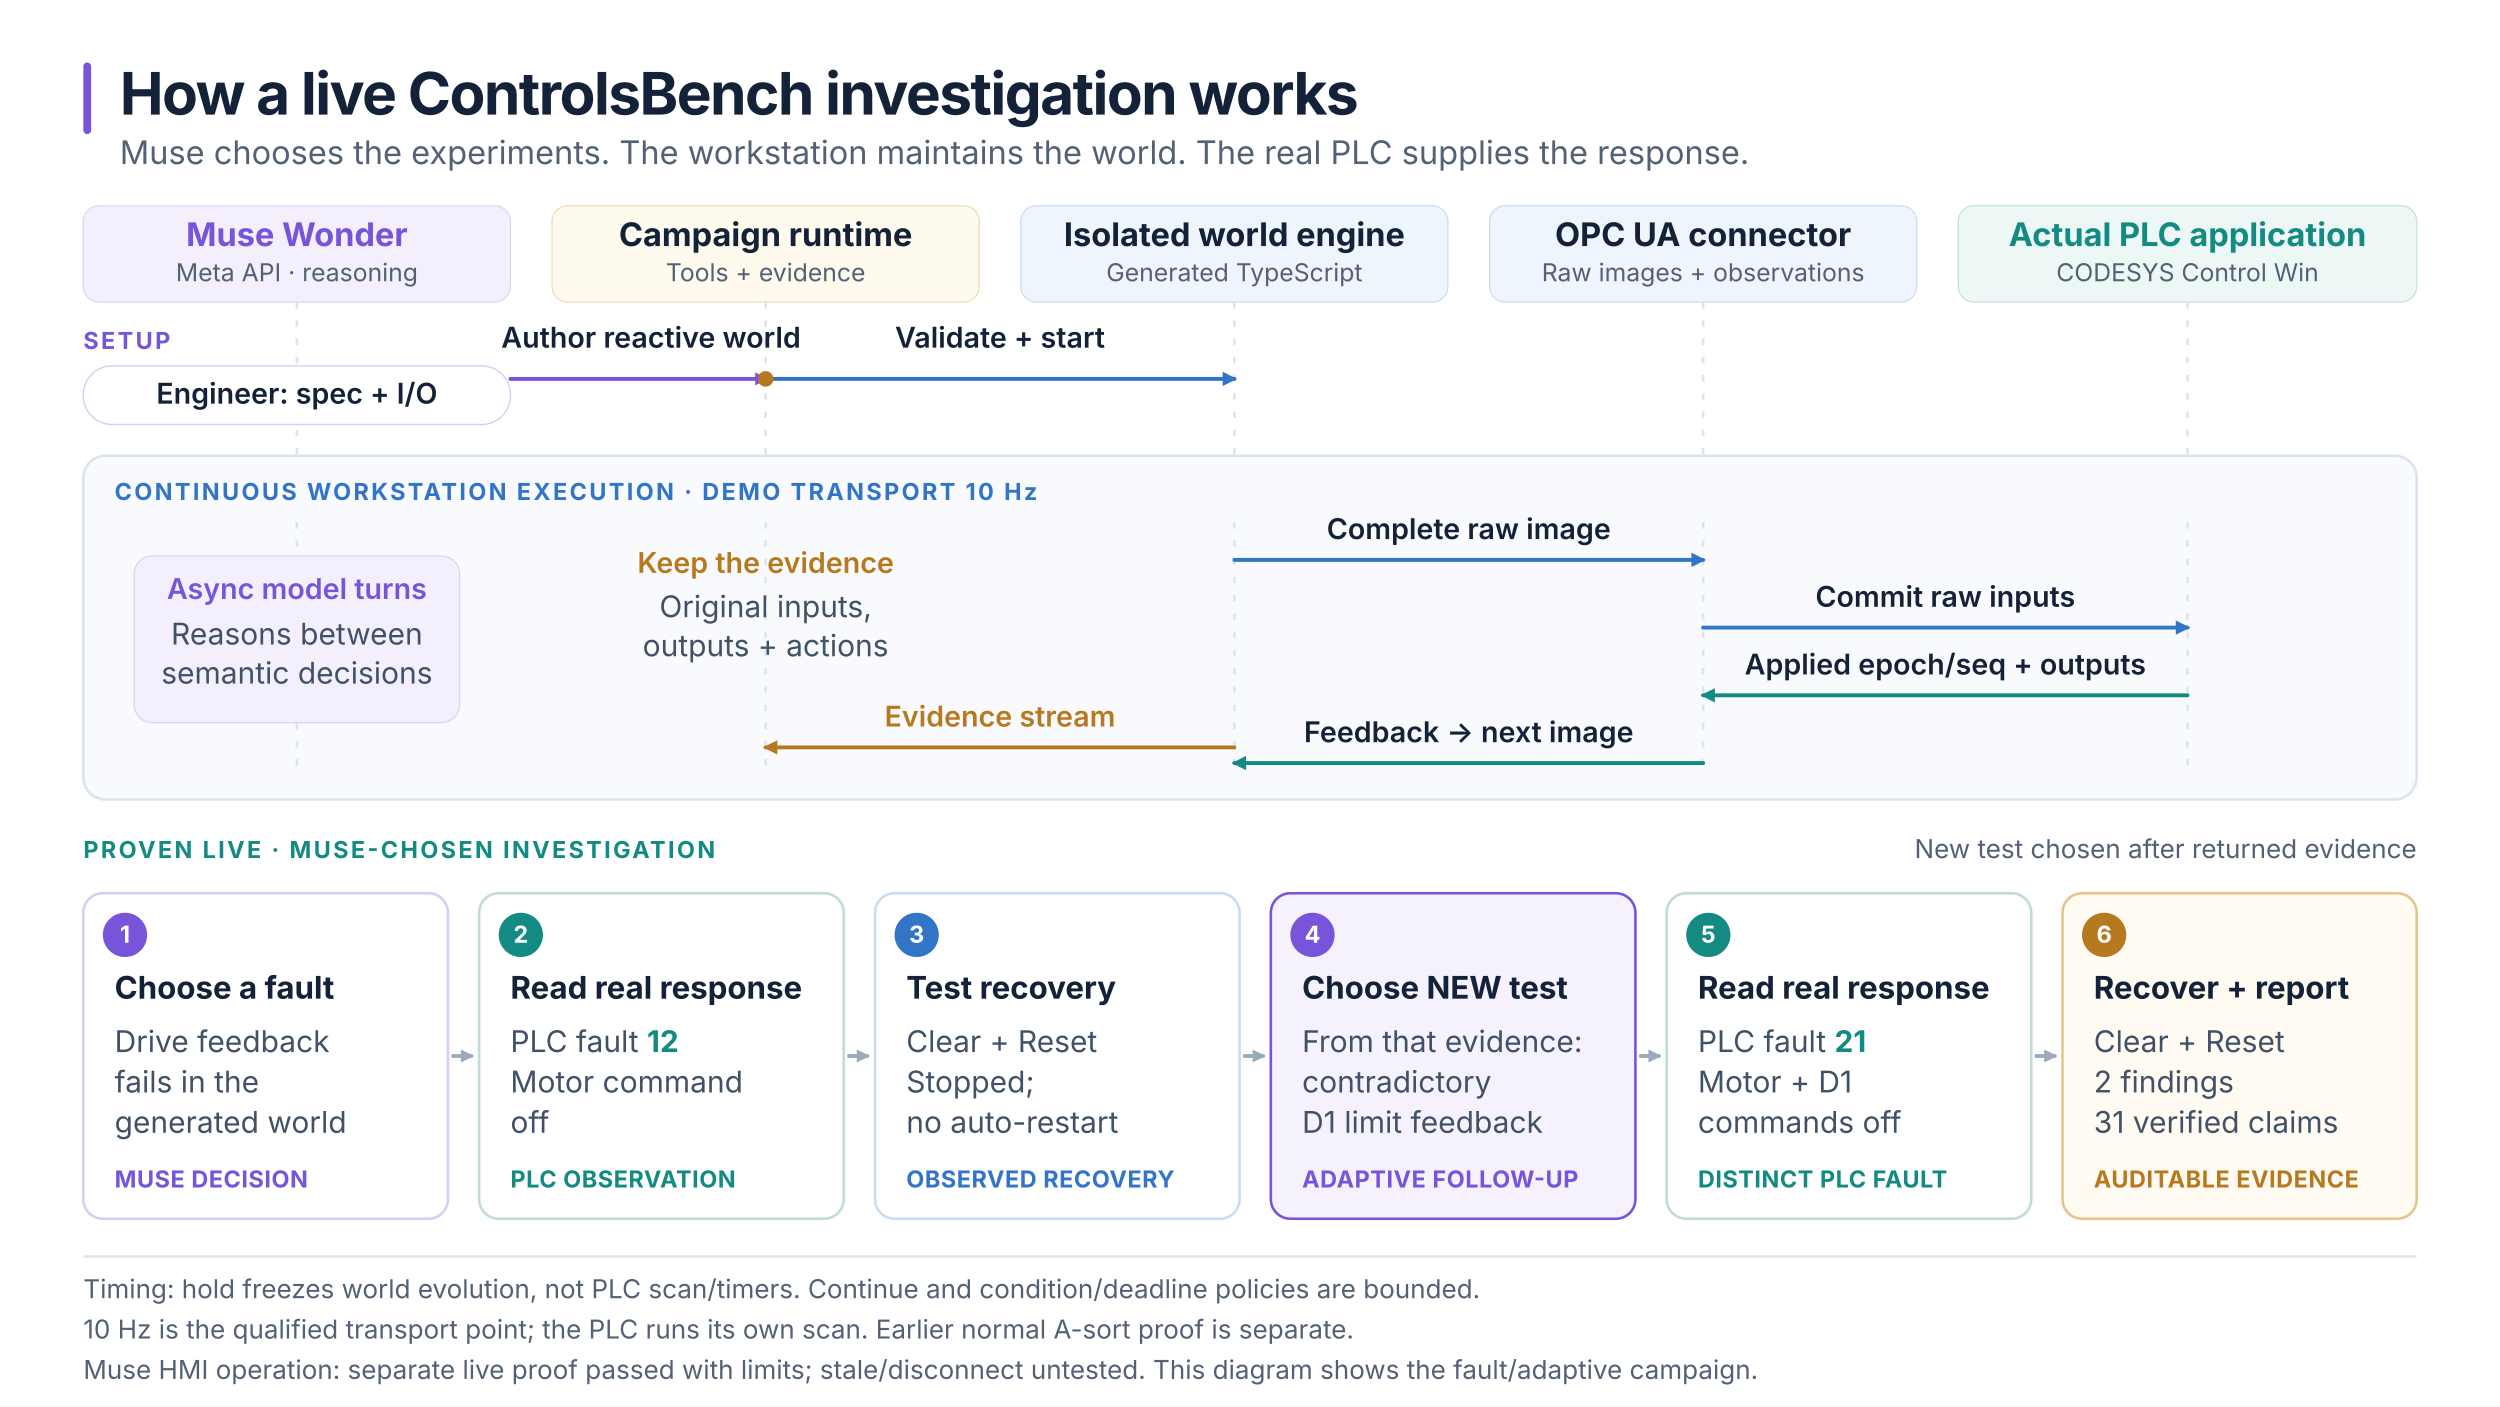
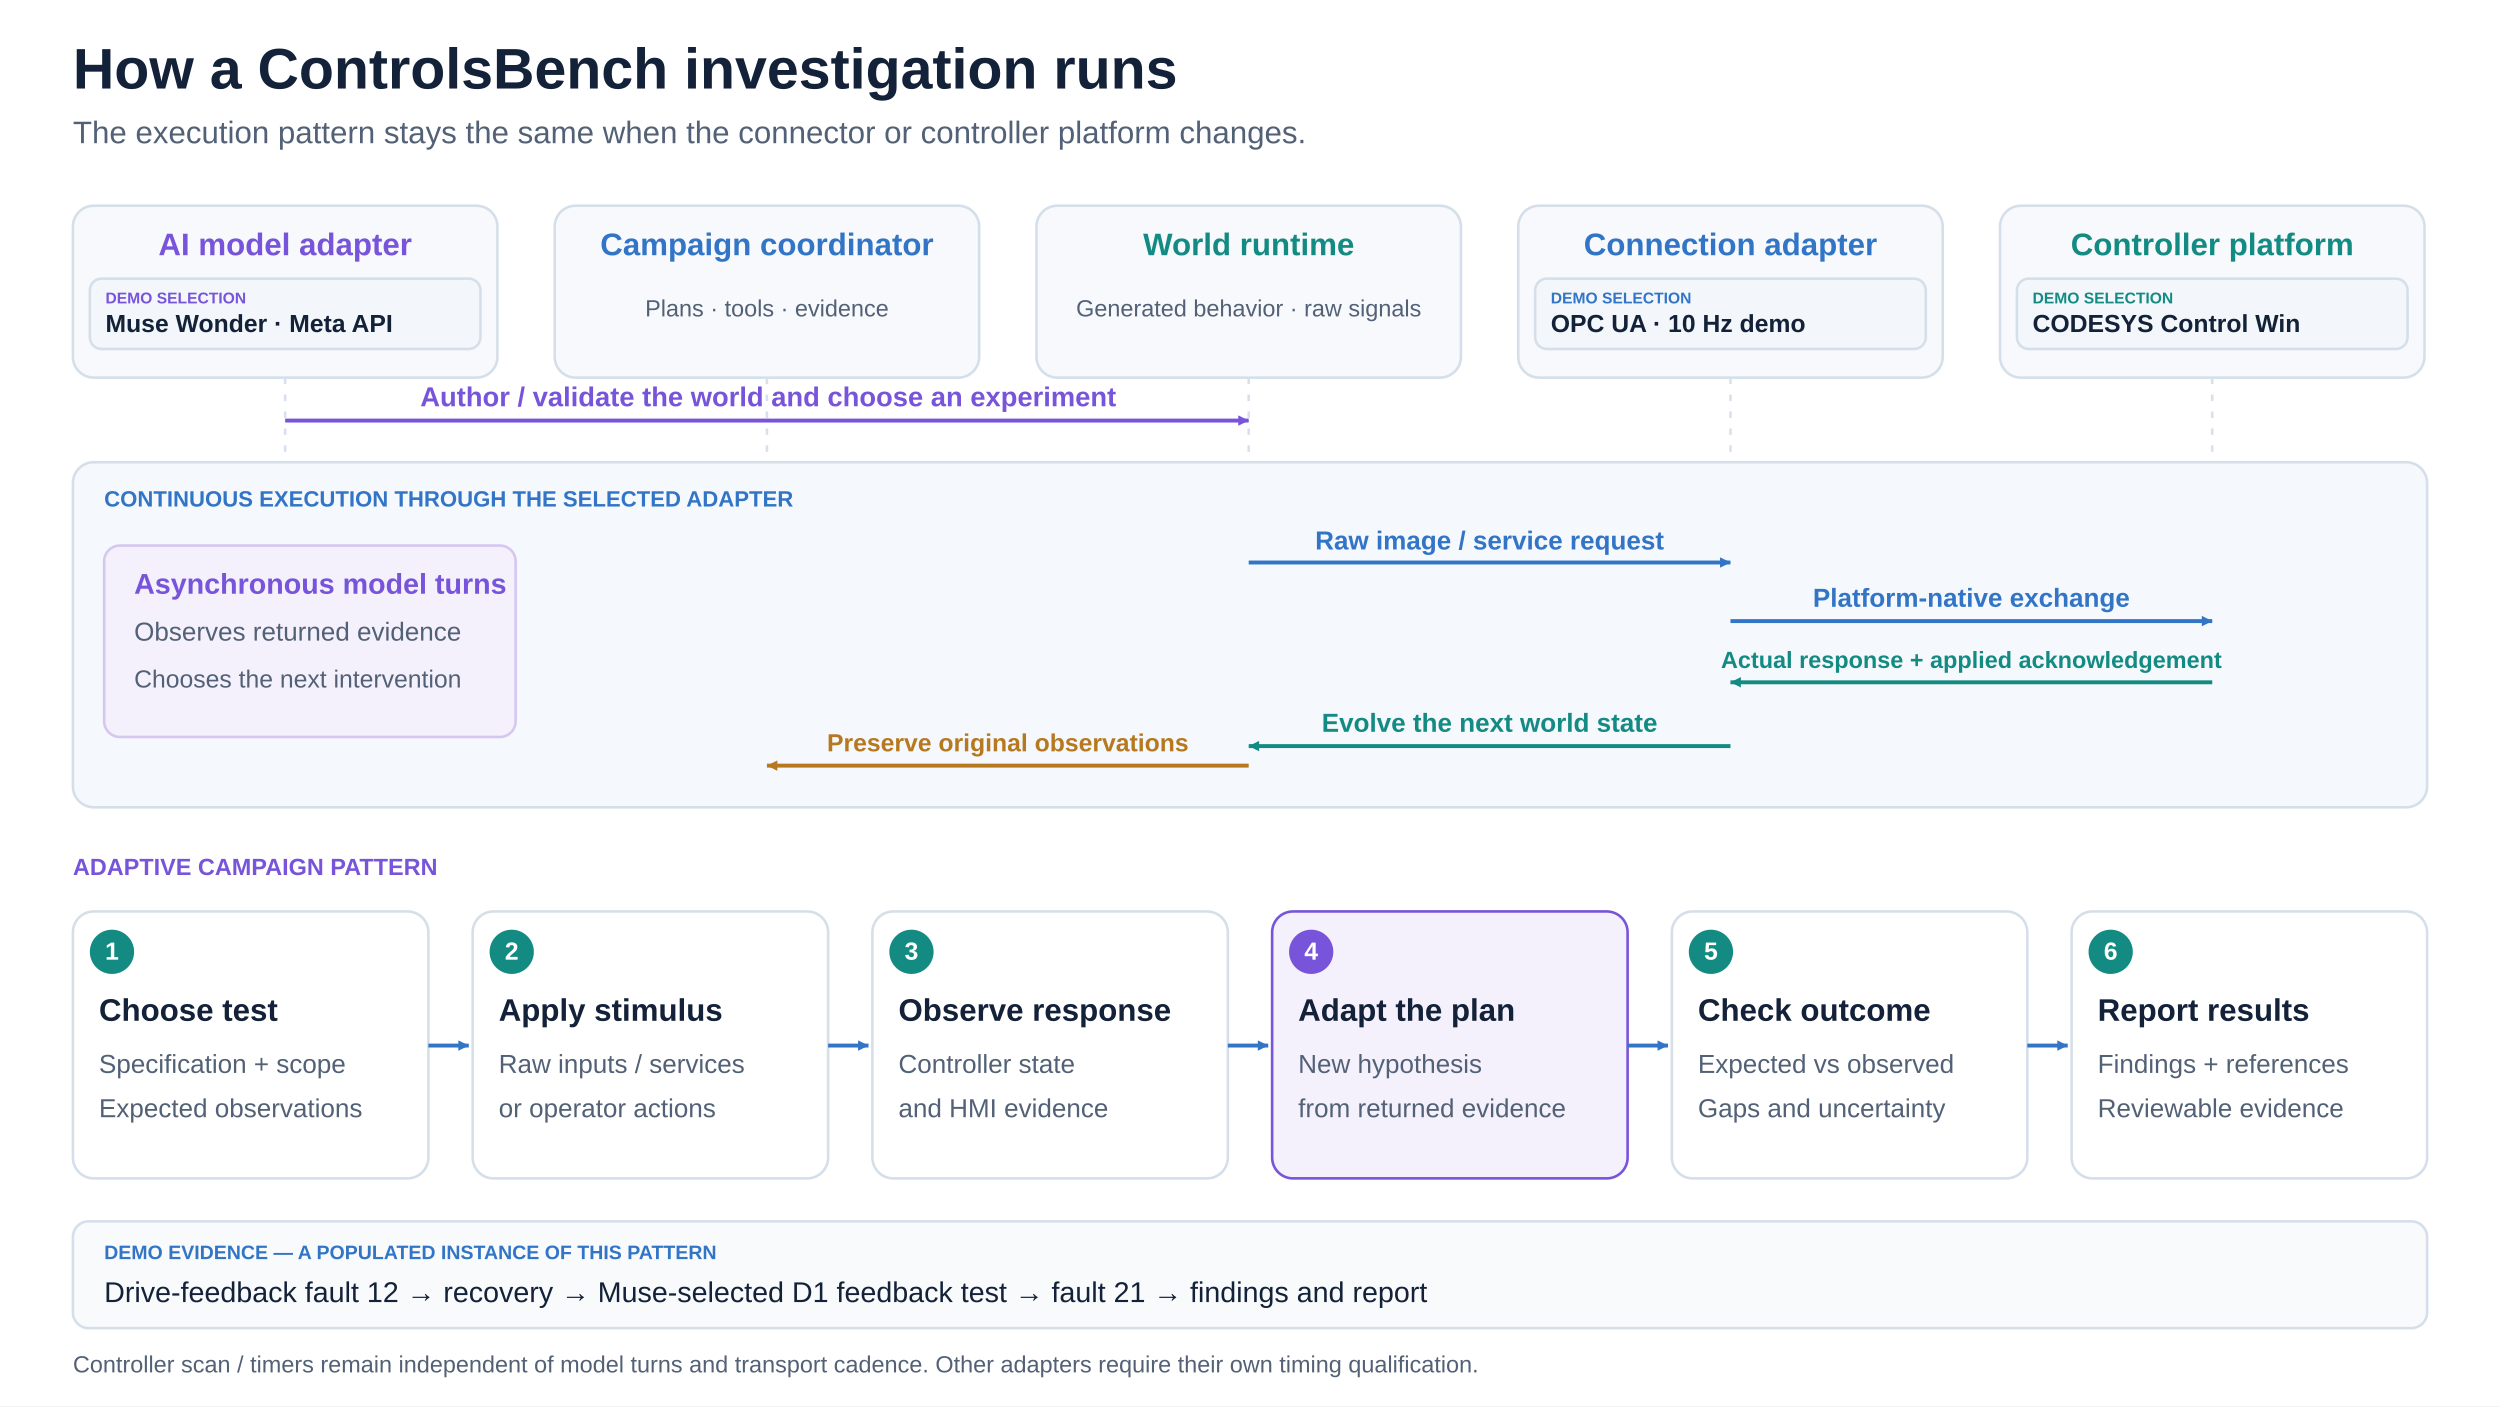
<svg xmlns="http://www.w3.org/2000/svg" width="1920" height="1080" viewBox="0 0 1920 1080" role="img" aria-labelledby="title desc">
  <defs>
-     <style>
-       text{font-family:Inter,"Segoe UI",Arial,sans-serif;fill:#132238}
-       .title{font-size:45px;font-weight:730;letter-spacing:-1.2px}
-       .subtitle{font-size:25px;fill:#526176}
-       .section{font-size:18px;font-weight:750;letter-spacing:1.8px}
-       .lane{font-size:25px;font-weight:700}
-       .lane-sub{font-size:19px;fill:#526176}
-       .label{font-size:22px;font-weight:600}
-       .body{font-size:23px;fill:#405168}
-       .small{font-size:20px;fill:#526176}
-       .card-title{font-size:24px;font-weight:700}
-       .card-copy{font-size:23px;fill:#405168}
-       .tag{font-size:18px;font-weight:700;letter-spacing:.4px}
-       .lifeline{stroke:#DCE4EE;stroke-width:2;stroke-dasharray:5 9}
-       .arrow{stroke-width:3;fill:none;stroke-linecap:round}
-     </style>
-     <marker id="purple-arrow" markerWidth="10" markerHeight="10" refX="8" refY="5" orient="auto" markerUnits="userSpaceOnUse">
-       <path d="M0 0 10 5 0 10Z" fill="#7754D9" />
+     <style>text{font-family:"Segoe UI",Arial,sans-serif}</style>
+     <marker id="a3275C6" markerWidth="10" markerHeight="10" refX="8" refY="4" orient="auto" markerUnits="userSpaceOnUse">
+       <path d="M0 0 8 4 0 8Z" fill="#3275C6" />
    </marker>
-     <marker id="blue-arrow" markerWidth="11" markerHeight="11" refX="9" refY="5.5" orient="auto" markerUnits="userSpaceOnUse">
-       <path d="M0 0 11 5.5 0 11Z" fill="#3275C6" />
+     <marker id="a138B83" markerWidth="10" markerHeight="10" refX="8" refY="4" orient="auto" markerUnits="userSpaceOnUse">
+       <path d="M0 0 8 4 0 8Z" fill="#138B83" />
    </marker>
-     <marker id="teal-arrow" markerWidth="11" markerHeight="11" refX="9" refY="5.5" orient="auto" markerUnits="userSpaceOnUse">
-       <path d="M0 0 11 5.5 0 11Z" fill="#138B83" />
+     <marker id="a7754D9" markerWidth="10" markerHeight="10" refX="8" refY="4" orient="auto" markerUnits="userSpaceOnUse">
+       <path d="M0 0 8 4 0 8Z" fill="#7754D9" />
    </marker>
-     <marker id="amber-arrow" markerWidth="11" markerHeight="11" refX="9" refY="5.5" orient="auto" markerUnits="userSpaceOnUse">
-       <path d="M0 0 11 5.5 0 11Z" fill="#B7791F" />
-     </marker>
-     <marker id="grey-arrow" markerWidth="10" markerHeight="10" refX="8" refY="5" orient="auto" markerUnits="userSpaceOnUse">
-       <path d="M0 0 10 5 0 10Z" fill="#9AA9BB" />
+     <marker id="aB7791F" markerWidth="10" markerHeight="10" refX="8" refY="4" orient="auto" markerUnits="userSpaceOnUse">
+       <path d="M0 0 8 4 0 8Z" fill="#B7791F" />
    </marker>
  </defs>
-   <rect width="1920" height="1080" fill="#FFFFFF" />
-   <rect x="64" y="48" width="6" height="55" rx="3" fill="#7754D9" />
-   <text x="92" y="88" class="title">How a live ControlsBench investigation works</text>
-   <text x="92" y="126" class="subtitle">Muse chooses the experiments. The workstation maintains the world. The real PLC supplies the response.</text>
-   <rect x="64" y="158" width="328" height="74" rx="12" fill="#F3EFFC" stroke="#DFD5F7" />
-   <rect x="424" y="158" width="328" height="74" rx="12" fill="#FFFAEE" stroke="#EEDDB7" />
-   <rect x="784" y="158" width="328" height="74" rx="12" fill="#EEF5FD" stroke="#CADDF4" />
-   <rect x="1144" y="158" width="328" height="74" rx="12" fill="#EEF5FD" stroke="#CADDF4" />
-   <rect x="1504" y="158" width="352" height="74" rx="12" fill="#EDF8F6" stroke="#C2E4DF" />
-   <text x="228" y="189" text-anchor="middle" class="lane" style="fill:#7754D9">Muse Wonder</text>
-   <text x="228" y="216" text-anchor="middle" class="lane-sub">Meta API · reasoning</text>
-   <text x="588" y="189" text-anchor="middle" class="lane">Campaign runtime</text>
-   <text x="588" y="216" text-anchor="middle" class="lane-sub">Tools + evidence</text>
-   <text x="948" y="189" text-anchor="middle" class="lane">Isolated world engine</text>
-   <text x="948" y="216" text-anchor="middle" class="lane-sub">Generated TypeScript</text>
-   <text x="1308" y="189" text-anchor="middle" class="lane">OPC UA connector</text>
-   <text x="1308" y="216" text-anchor="middle" class="lane-sub">Raw images + observations</text>
-   <text x="1680" y="189" text-anchor="middle" class="lane" style="fill:#138B83">Actual PLC application</text>
-   <text x="1680" y="216" text-anchor="middle" class="lane-sub">CODESYS Control Win</text>
-   <g class="lifeline">
-     <path d="M228 232V612" />
-     <path d="M588 232V612" />
-     <path d="M948 232V612" />
-     <path d="M1308 232V612" />
-     <path d="M1680 232V612" />
-   </g>
-   <text x="64" y="268" class="section" style="fill:#7754D9">SETUP</text>
-   <rect x="64" y="281" width="328" height="45" rx="22" fill="#FFFFFF" stroke="#D6C9F2" />
-   <text x="228" y="310" text-anchor="middle" class="label">Engineer: spec + I/O</text>
-   <text x="500" y="267" text-anchor="middle" class="label">Author reactive world</text>
-   <path d="M392 291H588" class="arrow" stroke="#7754D9" marker-end="url(#purple-arrow)" />
-   <text x="768" y="267" text-anchor="middle" class="label">Validate + start</text>
-   <path d="M588 291H948" class="arrow" stroke="#3275C6" marker-end="url(#blue-arrow)" />
-   <circle cx="588" cy="291" r="6" fill="#B7791F" />
-   <rect x="64" y="350" width="1792" height="264" rx="17" fill="#F8FAFD" stroke="#D9E4F0" stroke-width="2" />
-   <text x="88" y="384" class="section" style="fill:#3275C6">CONTINUOUS WORKSTATION EXECUTION · DEMO TRANSPORT 10 Hz</text>
-   <g class="lifeline">
-     <path d="M228 401V595" />
-     <path d="M588 401V595" />
-     <path d="M948 401V595" />
-     <path d="M1308 401V595" />
-     <path d="M1680 401V595" />
-   </g>
-   <rect x="103" y="427" width="250" height="128" rx="14" fill="#F3EFFC" stroke="#DED3F5" />
-   <text x="228" y="460" text-anchor="middle" class="label" style="fill:#7754D9">Async model turns</text>
-   <text x="228" y="495" text-anchor="middle" class="body">Reasons between</text>
-   <text x="228" y="525" text-anchor="middle" class="body">semantic decisions</text>
-   <text x="588" y="440" text-anchor="middle" class="label" style="fill:#B7791F">Keep the evidence</text>
-   <text x="588" y="474" text-anchor="middle" class="body">Original inputs,</text>
-   <text x="588" y="504" text-anchor="middle" class="body">outputs + actions</text>
-   <text x="1128" y="414" text-anchor="middle" class="label">Complete raw image</text>
-   <path d="M948 430H1308" class="arrow" stroke="#3275C6" marker-end="url(#blue-arrow)" />
-   <text x="1494" y="466" text-anchor="middle" class="label">Commit raw inputs</text>
-   <path d="M1308 482H1680" class="arrow" stroke="#3275C6" marker-end="url(#blue-arrow)" />
-   <text x="1494" y="518" text-anchor="middle" class="label">Applied epoch/seq + outputs</text>
-   <path d="M1680 534H1308" class="arrow" stroke="#138B83" marker-end="url(#teal-arrow)" />
-   <text x="768" y="558" text-anchor="middle" class="label" style="fill:#B7791F">Evidence stream</text>
-   <path d="M948 574H588" class="arrow" stroke="#B7791F" marker-end="url(#amber-arrow)" />
-   <text x="1128" y="570" text-anchor="middle" class="label">Feedback → next image</text>
-   <path d="M1308 586H948" class="arrow" stroke="#138B83" marker-end="url(#teal-arrow)" />
-   <text x="64" y="659" class="section" style="fill:#138B83">PROVEN LIVE · MUSE-CHOSEN INVESTIGATION</text>
-   <text x="1856" y="659" text-anchor="end" class="small">New test chosen after returned evidence</text>
-   <rect x="64" y="686" width="280" height="250" rx="15" fill="#FFFFFF" stroke="#DACCF3" stroke-width="2" />
-   <circle cx="96" cy="718" r="17" fill="#7754D9" />
-   <text x="96" y="724" text-anchor="middle" class="tag" style="fill:#FFFFFF">1</text>
-   <text x="88" y="767" class="card-title">Choose a fault</text>
-   <text x="88" y="808" class="card-copy">Drive feedback</text>
-   <text x="88" y="839" class="card-copy">fails in the</text>
-   <text x="88" y="870" class="card-copy">generated world</text>
-   <text x="88" y="912" class="tag" style="fill:#7754D9">MUSE DECISION</text>
-   <rect x="368" y="686" width="280" height="250" rx="15" fill="#FFFFFF" stroke="#BFDCD7" stroke-width="2" />
-   <circle cx="400" cy="718" r="17" fill="#138B83" />
-   <text x="400" y="724" text-anchor="middle" class="tag" style="fill:#FFFFFF">2</text>
-   <text x="392" y="767" class="card-title">Read real response</text>
-   <text x="392" y="808" class="card-copy">PLC fault <tspan font-weight="750" fill="#138B83">12</tspan>
-   </text>
-   <text x="392" y="839" class="card-copy">Motor command</text>
-   <text x="392" y="870" class="card-copy">off</text>
-   <text x="392" y="912" class="tag" style="fill:#138B83">PLC OBSERVATION</text>
-   <rect x="672" y="686" width="280" height="250" rx="15" fill="#FFFFFF" stroke="#CADCF2" stroke-width="2" />
-   <circle cx="704" cy="718" r="17" fill="#3275C6" />
-   <text x="704" y="724" text-anchor="middle" class="tag" style="fill:#FFFFFF">3</text>
-   <text x="696" y="767" class="card-title">Test recovery</text>
-   <text x="696" y="808" class="card-copy">Clear + Reset</text>
-   <text x="696" y="839" class="card-copy">Stopped;</text>
-   <text x="696" y="870" class="card-copy">no auto-restart</text>
-   <text x="696" y="912" class="tag" style="fill:#3275C6">OBSERVED RECOVERY</text>
-   <rect x="976" y="686" width="280" height="250" rx="15" fill="#F5F1FD" stroke="#7754D9" stroke-width="2" />
-   <circle cx="1008" cy="718" r="17" fill="#7754D9" />
-   <text x="1008" y="724" text-anchor="middle" class="tag" style="fill:#FFFFFF">4</text>
-   <text x="1000" y="767" class="card-title">Choose NEW test</text>
-   <text x="1000" y="808" class="card-copy">From that evidence:</text>
-   <text x="1000" y="839" class="card-copy">contradictory</text>
-   <text x="1000" y="870" class="card-copy">D1 limit feedback</text>
-   <text x="1000" y="912" class="tag" style="fill:#7754D9">ADAPTIVE FOLLOW-UP</text>
-   <rect x="1280" y="686" width="280" height="250" rx="15" fill="#FFFFFF" stroke="#BFDCD7" stroke-width="2" />
-   <circle cx="1312" cy="718" r="17" fill="#138B83" />
-   <text x="1312" y="724" text-anchor="middle" class="tag" style="fill:#FFFFFF">5</text>
-   <text x="1304" y="767" class="card-title">Read real response</text>
-   <text x="1304" y="808" class="card-copy">PLC fault <tspan font-weight="750" fill="#138B83">21</tspan>
-   </text>
-   <text x="1304" y="839" class="card-copy">Motor + D1</text>
-   <text x="1304" y="870" class="card-copy">commands off</text>
-   <text x="1304" y="912" class="tag" style="fill:#138B83">DISTINCT PLC FAULT</text>
-   <rect x="1584" y="686" width="272" height="250" rx="15" fill="#FFFBF2" stroke="#E2C58F" stroke-width="2" />
-   <circle cx="1616" cy="718" r="17" fill="#B7791F" />
-   <text x="1616" y="724" text-anchor="middle" class="tag" style="fill:#FFFFFF">6</text>
-   <text x="1608" y="767" class="card-title">Recover + report</text>
-   <text x="1608" y="808" class="card-copy">Clear + Reset</text>
-   <text x="1608" y="839" class="card-copy">2 findings</text>
-   <text x="1608" y="870" class="card-copy">31 verified claims</text>
-   <text x="1608" y="912" class="tag" style="fill:#B7791F">AUDITABLE EVIDENCE</text>
-   <g class="arrow" stroke="#9AA9BB" marker-end="url(#grey-arrow)">
-     <path d="M348 811H362" />
-     <path d="M652 811H666" />
-     <path d="M956 811H970" />
-     <path d="M1260 811H1274" />
-     <path d="M1564 811H1578" />
-   </g>
-   <path d="M64 965H1856" stroke="#E1E7EE" stroke-width="2" />
-   <text x="64" y="997" class="small">Timing: hold freezes world evolution, not PLC scan/timers. Continue and condition/deadline policies are bounded.</text>
-   <text x="64" y="1028" class="small">10 Hz is the qualified transport point; the PLC runs its own scan. Earlier normal A-sort proof is separate.</text>
-   <text x="64" y="1059" class="small">Muse HMI operation: separate live proof passed with limits; stale/disconnect untested. This diagram shows the fault/adaptive campaign.</text>
+   <rect width="1920" height="1080" fill="white" />
+   <text x="56" y="68" font-size="44" fill="#132238" font-weight="700" text-anchor="start">How a ControlsBench investigation runs</text>
+   <text x="56" y="110" font-size="24" fill="#526176" font-weight="400" text-anchor="start">The execution pattern stays the same when the connector or controller platform changes.</text>
+   <rect x="56" y="158" width="326" height="132" rx="16" fill="#F7F9FC" stroke="#D5DFEA" stroke-width="2" />
+   <text x="219" y="196" font-size="24" fill="#7754D9" font-weight="700" text-anchor="middle">AI model adapter</text>
+   <rect x="69" y="214" width="300" height="54" rx="9" fill="#F3F7FB" stroke="#D5DFEA" stroke-width="2" />
+   <text x="81" y="233" font-size="12" fill="#7754D9" font-weight="700" text-anchor="start">DEMO SELECTION</text>
+   <text x="81" y="255" font-size="19" fill="#132238" font-weight="600" text-anchor="start">Muse Wonder · Meta API</text>
+   <path d="M219 290V600" stroke="#D7E1ED" stroke-width="2" stroke-dasharray="5 8" />
+   <rect x="426" y="158" width="326" height="132" rx="16" fill="#F7F9FC" stroke="#D5DFEA" stroke-width="2" />
+   <text x="589" y="196" font-size="24" fill="#3275C6" font-weight="700" text-anchor="middle">Campaign coordinator</text>
+   <text x="589" y="243" font-size="18" fill="#526176" font-weight="400" text-anchor="middle">Plans · tools · evidence</text>
+   <path d="M589 290V600" stroke="#D7E1ED" stroke-width="2" stroke-dasharray="5 8" />
+   <rect x="796" y="158" width="326" height="132" rx="16" fill="#F7F9FC" stroke="#D5DFEA" stroke-width="2" />
+   <text x="959" y="196" font-size="24" fill="#138B83" font-weight="700" text-anchor="middle">World runtime</text>
+   <text x="959" y="243" font-size="18" fill="#526176" font-weight="400" text-anchor="middle">Generated behavior · raw signals</text>
+   <path d="M959 290V600" stroke="#D7E1ED" stroke-width="2" stroke-dasharray="5 8" />
+   <rect x="1166" y="158" width="326" height="132" rx="16" fill="#F7F9FC" stroke="#D5DFEA" stroke-width="2" />
+   <text x="1329" y="196" font-size="24" fill="#3275C6" font-weight="700" text-anchor="middle">Connection adapter</text>
+   <rect x="1179" y="214" width="300" height="54" rx="9" fill="#F3F7FB" stroke="#D5DFEA" stroke-width="2" />
+   <text x="1191" y="233" font-size="12" fill="#3275C6" font-weight="700" text-anchor="start">DEMO SELECTION</text>
+   <text x="1191" y="255" font-size="19" fill="#132238" font-weight="600" text-anchor="start">OPC UA · 10 Hz demo</text>
+   <path d="M1329 290V600" stroke="#D7E1ED" stroke-width="2" stroke-dasharray="5 8" />
+   <rect x="1536" y="158" width="326" height="132" rx="16" fill="#F7F9FC" stroke="#D5DFEA" stroke-width="2" />
+   <text x="1699" y="196" font-size="24" fill="#138B83" font-weight="700" text-anchor="middle">Controller platform</text>
+   <rect x="1549" y="214" width="300" height="54" rx="9" fill="#F3F7FB" stroke="#D5DFEA" stroke-width="2" />
+   <text x="1561" y="233" font-size="12" fill="#138B83" font-weight="700" text-anchor="start">DEMO SELECTION</text>
+   <text x="1561" y="255" font-size="19" fill="#132238" font-weight="600" text-anchor="start">CODESYS Control Win</text>
+   <path d="M1699 290V600" stroke="#D7E1ED" stroke-width="2" stroke-dasharray="5 8" />
+   <path d="M219 323H959" fill="none" stroke="#7754D9" stroke-width="3" stroke-linejoin="round" marker-end="url(#a7754D9)" />
+   <text x="590" y="312" font-size="21" fill="#7754D9" font-weight="600" text-anchor="middle">Author / validate the world and choose an experiment</text>
+   <rect x="56" y="355" width="1808" height="265" rx="16" fill="#F5F8FC" stroke="#D5DFEA" stroke-width="2" />
+   <text x="80" y="389" font-size="17" fill="#3275C6" font-weight="700" text-anchor="start">CONTINUOUS EXECUTION THROUGH THE SELECTED ADAPTER</text>
+   <rect x="80" y="419" width="316" height="147" rx="12" fill="#F4F0FC" stroke="#D5C7F0" stroke-width="2" />
+   <text x="103" y="456" font-size="22" fill="#7754D9" font-weight="650" text-anchor="start">Asynchronous model turns</text>
+   <text x="103" y="492" font-size="20" fill="#526176" font-weight="400" text-anchor="start">Observes returned evidence</text>
+   <text x="103" y="528" font-size="19" fill="#526176" font-weight="400" text-anchor="start">Chooses the next intervention</text>
+   <path d="M959 432H1329" fill="none" stroke="#3275C6" stroke-width="3" stroke-linejoin="round" marker-end="url(#a3275C6)" />
+   <text x="1144" y="422" font-size="20" fill="#3275C6" font-weight="600" text-anchor="middle">Raw image / service request</text>
+   <path d="M1329 477H1699" fill="none" stroke="#3275C6" stroke-width="3" stroke-linejoin="round" marker-end="url(#a3275C6)" />
+   <text x="1514" y="466" font-size="20" fill="#3275C6" font-weight="600" text-anchor="middle">Platform-native exchange</text>
+   <path d="M1699 524H1329" fill="none" stroke="#138B83" stroke-width="3" stroke-linejoin="round" marker-end="url(#a138B83)" />
+   <text x="1514" y="513" font-size="18" fill="#138B83" font-weight="600" text-anchor="middle">Actual response + applied acknowledgement</text>
+   <path d="M1329 573H959" fill="none" stroke="#138B83" stroke-width="3" stroke-linejoin="round" marker-end="url(#a138B83)" />
+   <text x="1144" y="562" font-size="20" fill="#138B83" font-weight="600" text-anchor="middle">Evolve the next world state</text>
+   <path d="M959 588H589" fill="none" stroke="#B7791F" stroke-width="3" stroke-linejoin="round" marker-end="url(#aB7791F)" />
+   <text x="774" y="577" font-size="19" fill="#B7791F" font-weight="600" text-anchor="middle">Preserve original observations</text>
+   <text x="56" y="672" font-size="18" fill="#7754D9" font-weight="700" text-anchor="start">ADAPTIVE CAMPAIGN PATTERN</text>
+   <rect x="56" y="700" width="273" height="205" rx="16" fill="#FFF" stroke="#D5DFEA" stroke-width="2" />
+   <circle cx="86" cy="731" r="17" fill="#138B83" />
+   <text x="86" y="737" font-size="19" fill="#FFF" font-weight="700" text-anchor="middle">1</text>
+   <text x="76" y="784" font-size="24" fill="#132238" font-weight="700" text-anchor="start">Choose test</text>
+   <text x="76" y="824" font-size="20" fill="#526176" font-weight="400" text-anchor="start">Specification + scope</text>
+   <text x="76" y="858" font-size="20" fill="#526176" font-weight="400" text-anchor="start">Expected observations</text>
+   <path d="M329 803H360" fill="none" stroke="#3275C6" stroke-width="3" stroke-linejoin="round" marker-end="url(#a3275C6)" />
+   <rect x="363" y="700" width="273" height="205" rx="16" fill="#FFF" stroke="#D5DFEA" stroke-width="2" />
+   <circle cx="393" cy="731" r="17" fill="#138B83" />
+   <text x="393" y="737" font-size="19" fill="#FFF" font-weight="700" text-anchor="middle">2</text>
+   <text x="383" y="784" font-size="24" fill="#132238" font-weight="700" text-anchor="start">Apply stimulus</text>
+   <text x="383" y="824" font-size="20" fill="#526176" font-weight="400" text-anchor="start">Raw inputs / services</text>
+   <text x="383" y="858" font-size="20" fill="#526176" font-weight="400" text-anchor="start">or operator actions</text>
+   <path d="M636 803H667" fill="none" stroke="#3275C6" stroke-width="3" stroke-linejoin="round" marker-end="url(#a3275C6)" />
+   <rect x="670" y="700" width="273" height="205" rx="16" fill="#FFF" stroke="#D5DFEA" stroke-width="2" />
+   <circle cx="700" cy="731" r="17" fill="#138B83" />
+   <text x="700" y="737" font-size="19" fill="#FFF" font-weight="700" text-anchor="middle">3</text>
+   <text x="690" y="784" font-size="24" fill="#132238" font-weight="700" text-anchor="start">Observe response</text>
+   <text x="690" y="824" font-size="20" fill="#526176" font-weight="400" text-anchor="start">Controller state</text>
+   <text x="690" y="858" font-size="20" fill="#526176" font-weight="400" text-anchor="start">and HMI evidence</text>
+   <path d="M943 803H974" fill="none" stroke="#3275C6" stroke-width="3" stroke-linejoin="round" marker-end="url(#a3275C6)" />
+   <rect x="977" y="700" width="273" height="205" rx="16" fill="#F4F0FC" stroke="#7754D9" stroke-width="2" />
+   <circle cx="1007" cy="731" r="17" fill="#7754D9" />
+   <text x="1007" y="737" font-size="19" fill="#FFF" font-weight="700" text-anchor="middle">4</text>
+   <text x="997" y="784" font-size="24" fill="#132238" font-weight="700" text-anchor="start">Adapt the plan</text>
+   <text x="997" y="824" font-size="20" fill="#526176" font-weight="400" text-anchor="start">New hypothesis</text>
+   <text x="997" y="858" font-size="20" fill="#526176" font-weight="400" text-anchor="start">from returned evidence</text>
+   <path d="M1250 803H1281" fill="none" stroke="#3275C6" stroke-width="3" stroke-linejoin="round" marker-end="url(#a3275C6)" />
+   <rect x="1284" y="700" width="273" height="205" rx="16" fill="#FFF" stroke="#D5DFEA" stroke-width="2" />
+   <circle cx="1314" cy="731" r="17" fill="#138B83" />
+   <text x="1314" y="737" font-size="19" fill="#FFF" font-weight="700" text-anchor="middle">5</text>
+   <text x="1304" y="784" font-size="24" fill="#132238" font-weight="700" text-anchor="start">Check outcome</text>
+   <text x="1304" y="824" font-size="20" fill="#526176" font-weight="400" text-anchor="start">Expected vs observed</text>
+   <text x="1304" y="858" font-size="20" fill="#526176" font-weight="400" text-anchor="start">Gaps and uncertainty</text>
+   <path d="M1557 803H1588" fill="none" stroke="#3275C6" stroke-width="3" stroke-linejoin="round" marker-end="url(#a3275C6)" />
+   <rect x="1591" y="700" width="273" height="205" rx="16" fill="#FFF" stroke="#D5DFEA" stroke-width="2" />
+   <circle cx="1621" cy="731" r="17" fill="#138B83" />
+   <text x="1621" y="737" font-size="19" fill="#FFF" font-weight="700" text-anchor="middle">6</text>
+   <text x="1611" y="784" font-size="24" fill="#132238" font-weight="700" text-anchor="start">Report results</text>
+   <text x="1611" y="824" font-size="20" fill="#526176" font-weight="400" text-anchor="start">Findings + references</text>
+   <text x="1611" y="858" font-size="20" fill="#526176" font-weight="400" text-anchor="start">Reviewable evidence</text>
+   <rect x="56" y="938" width="1808" height="82" rx="12" fill="#F8FAFC" stroke="#D5DFEA" stroke-width="2" />
+   <text x="80" y="967" font-size="15" fill="#3275C6" font-weight="700" text-anchor="start">DEMO EVIDENCE — A POPULATED INSTANCE OF THIS PATTERN</text>
+   <text x="80" y="1000" font-size="22" fill="#132238" font-weight="400" text-anchor="start">Drive-feedback fault 12 → recovery → Muse-selected D1 feedback test → fault 21 → findings and report</text>
+   <text x="56" y="1054" font-size="18" fill="#526176" font-weight="400" text-anchor="start">Controller scan / timers remain independent of model turns and transport cadence. Other adapters require their own timing qualification.</text>
</svg>
